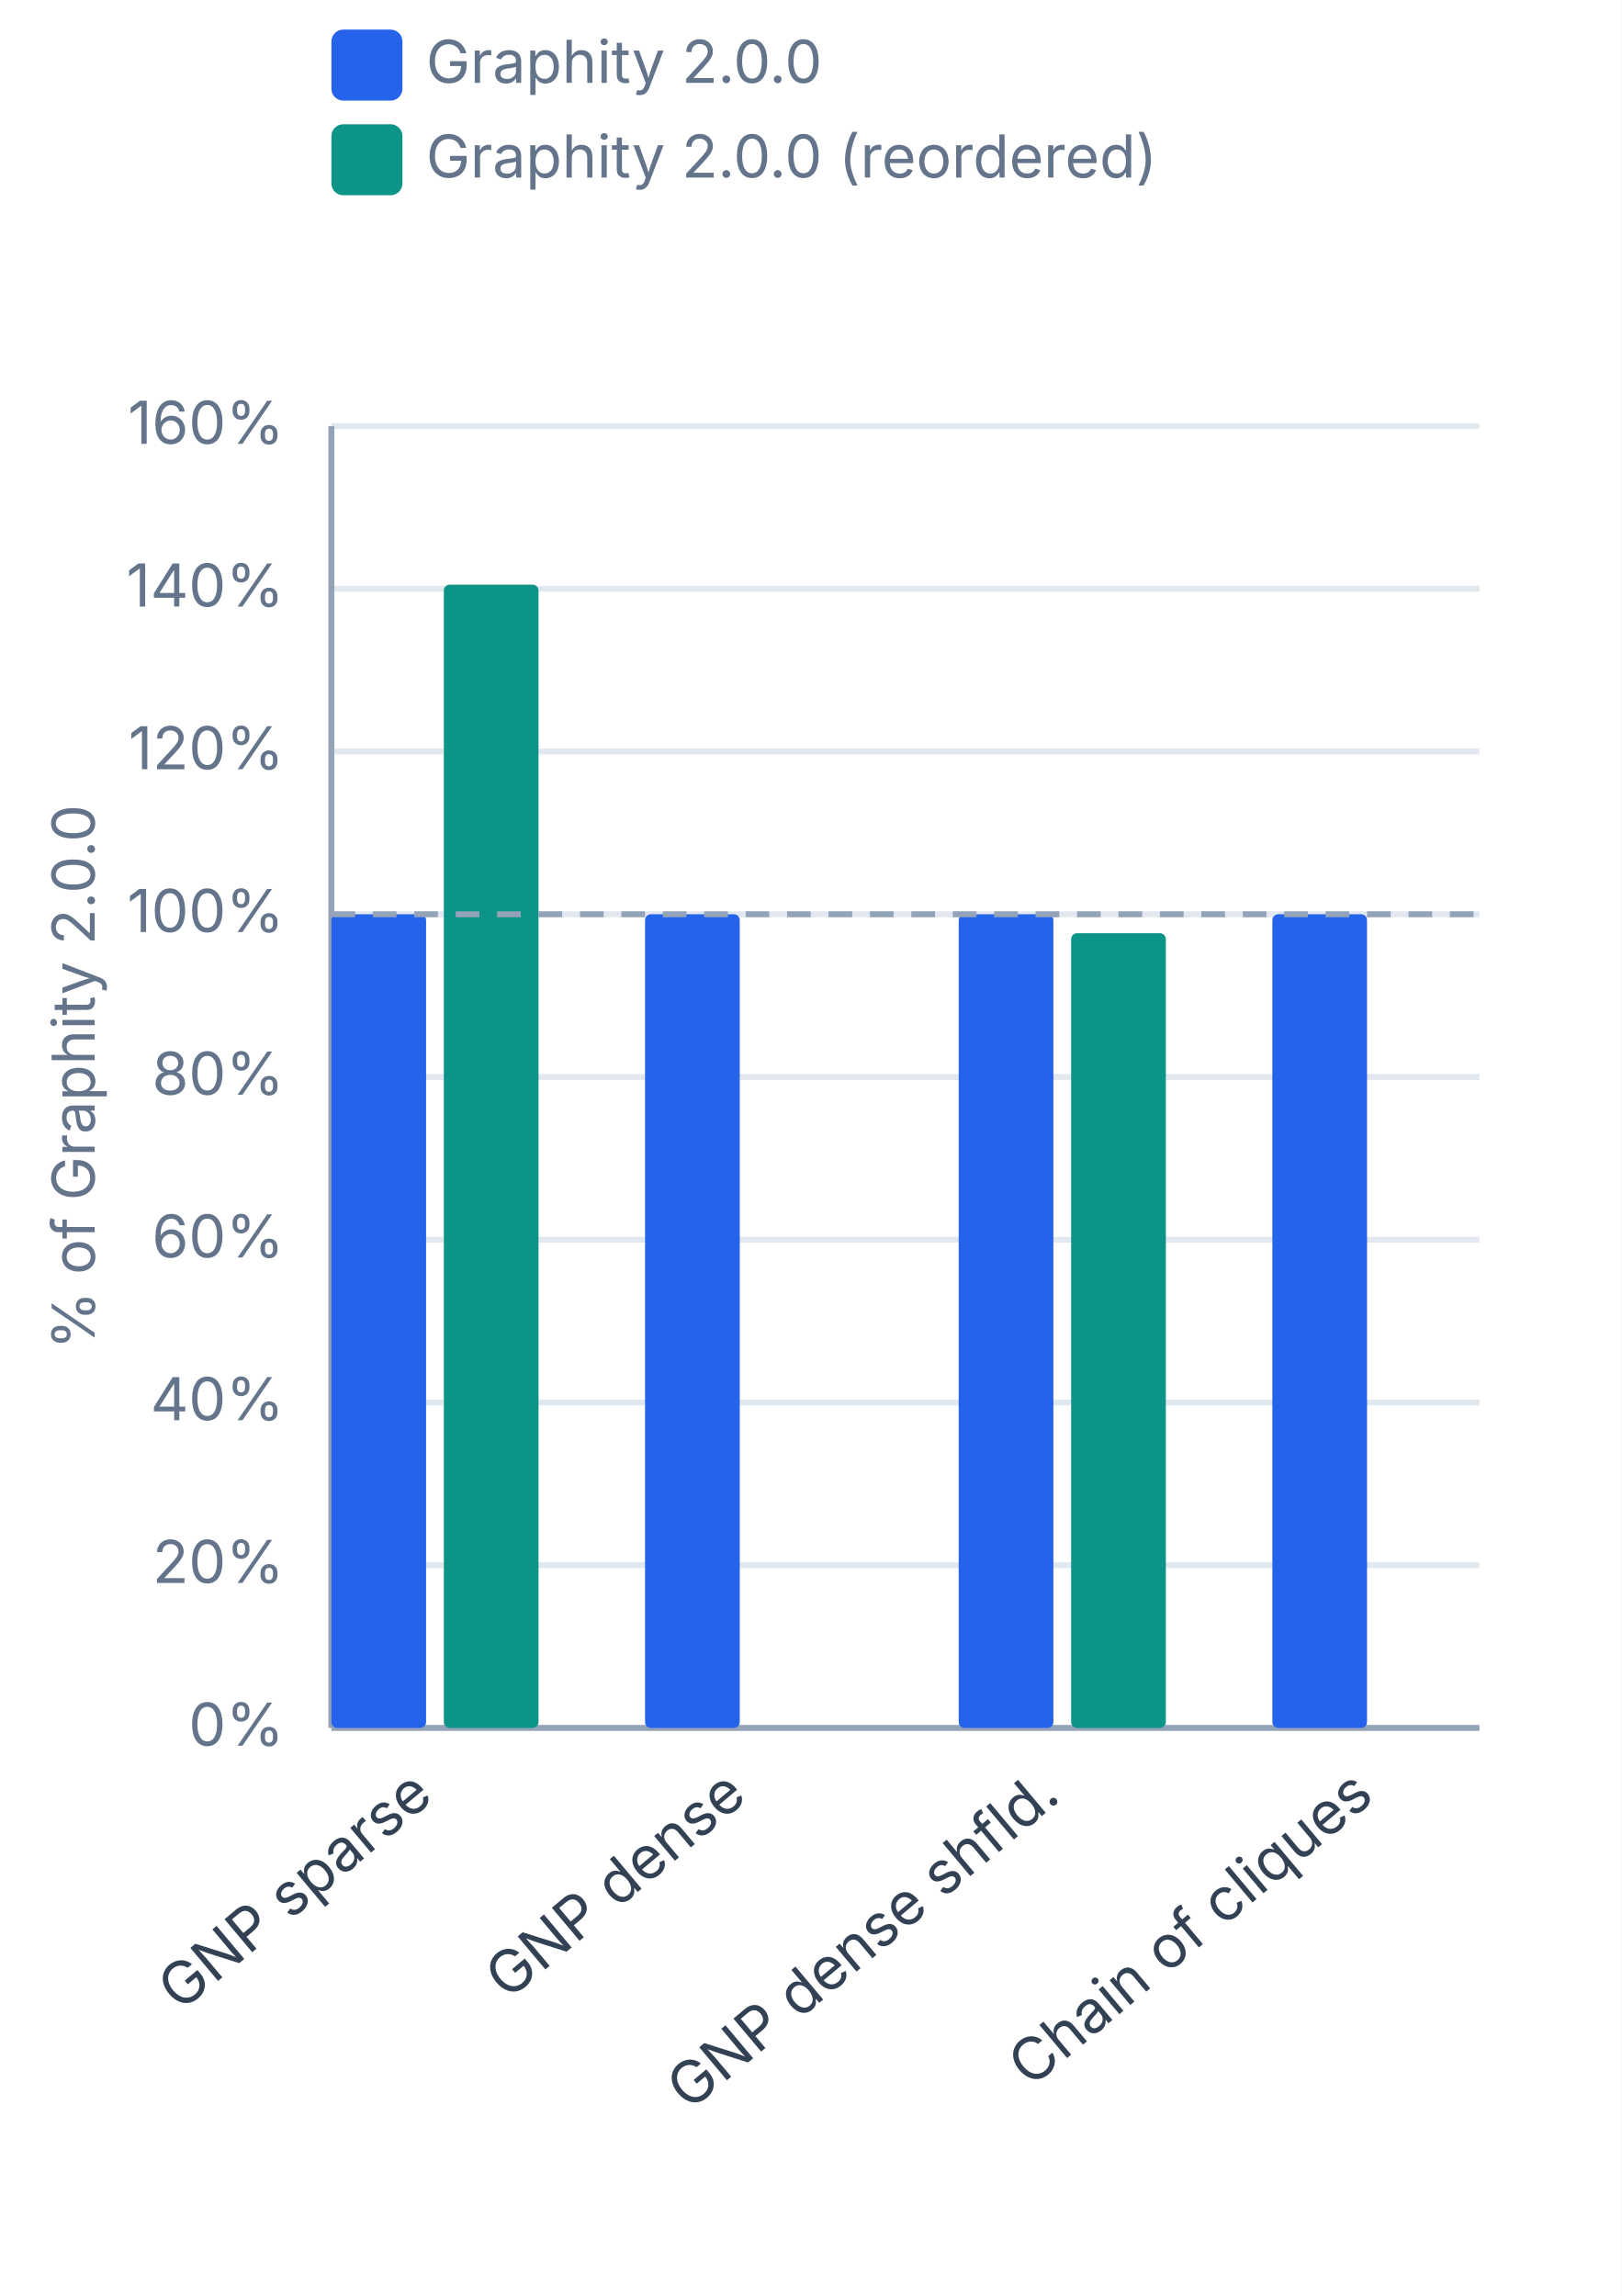
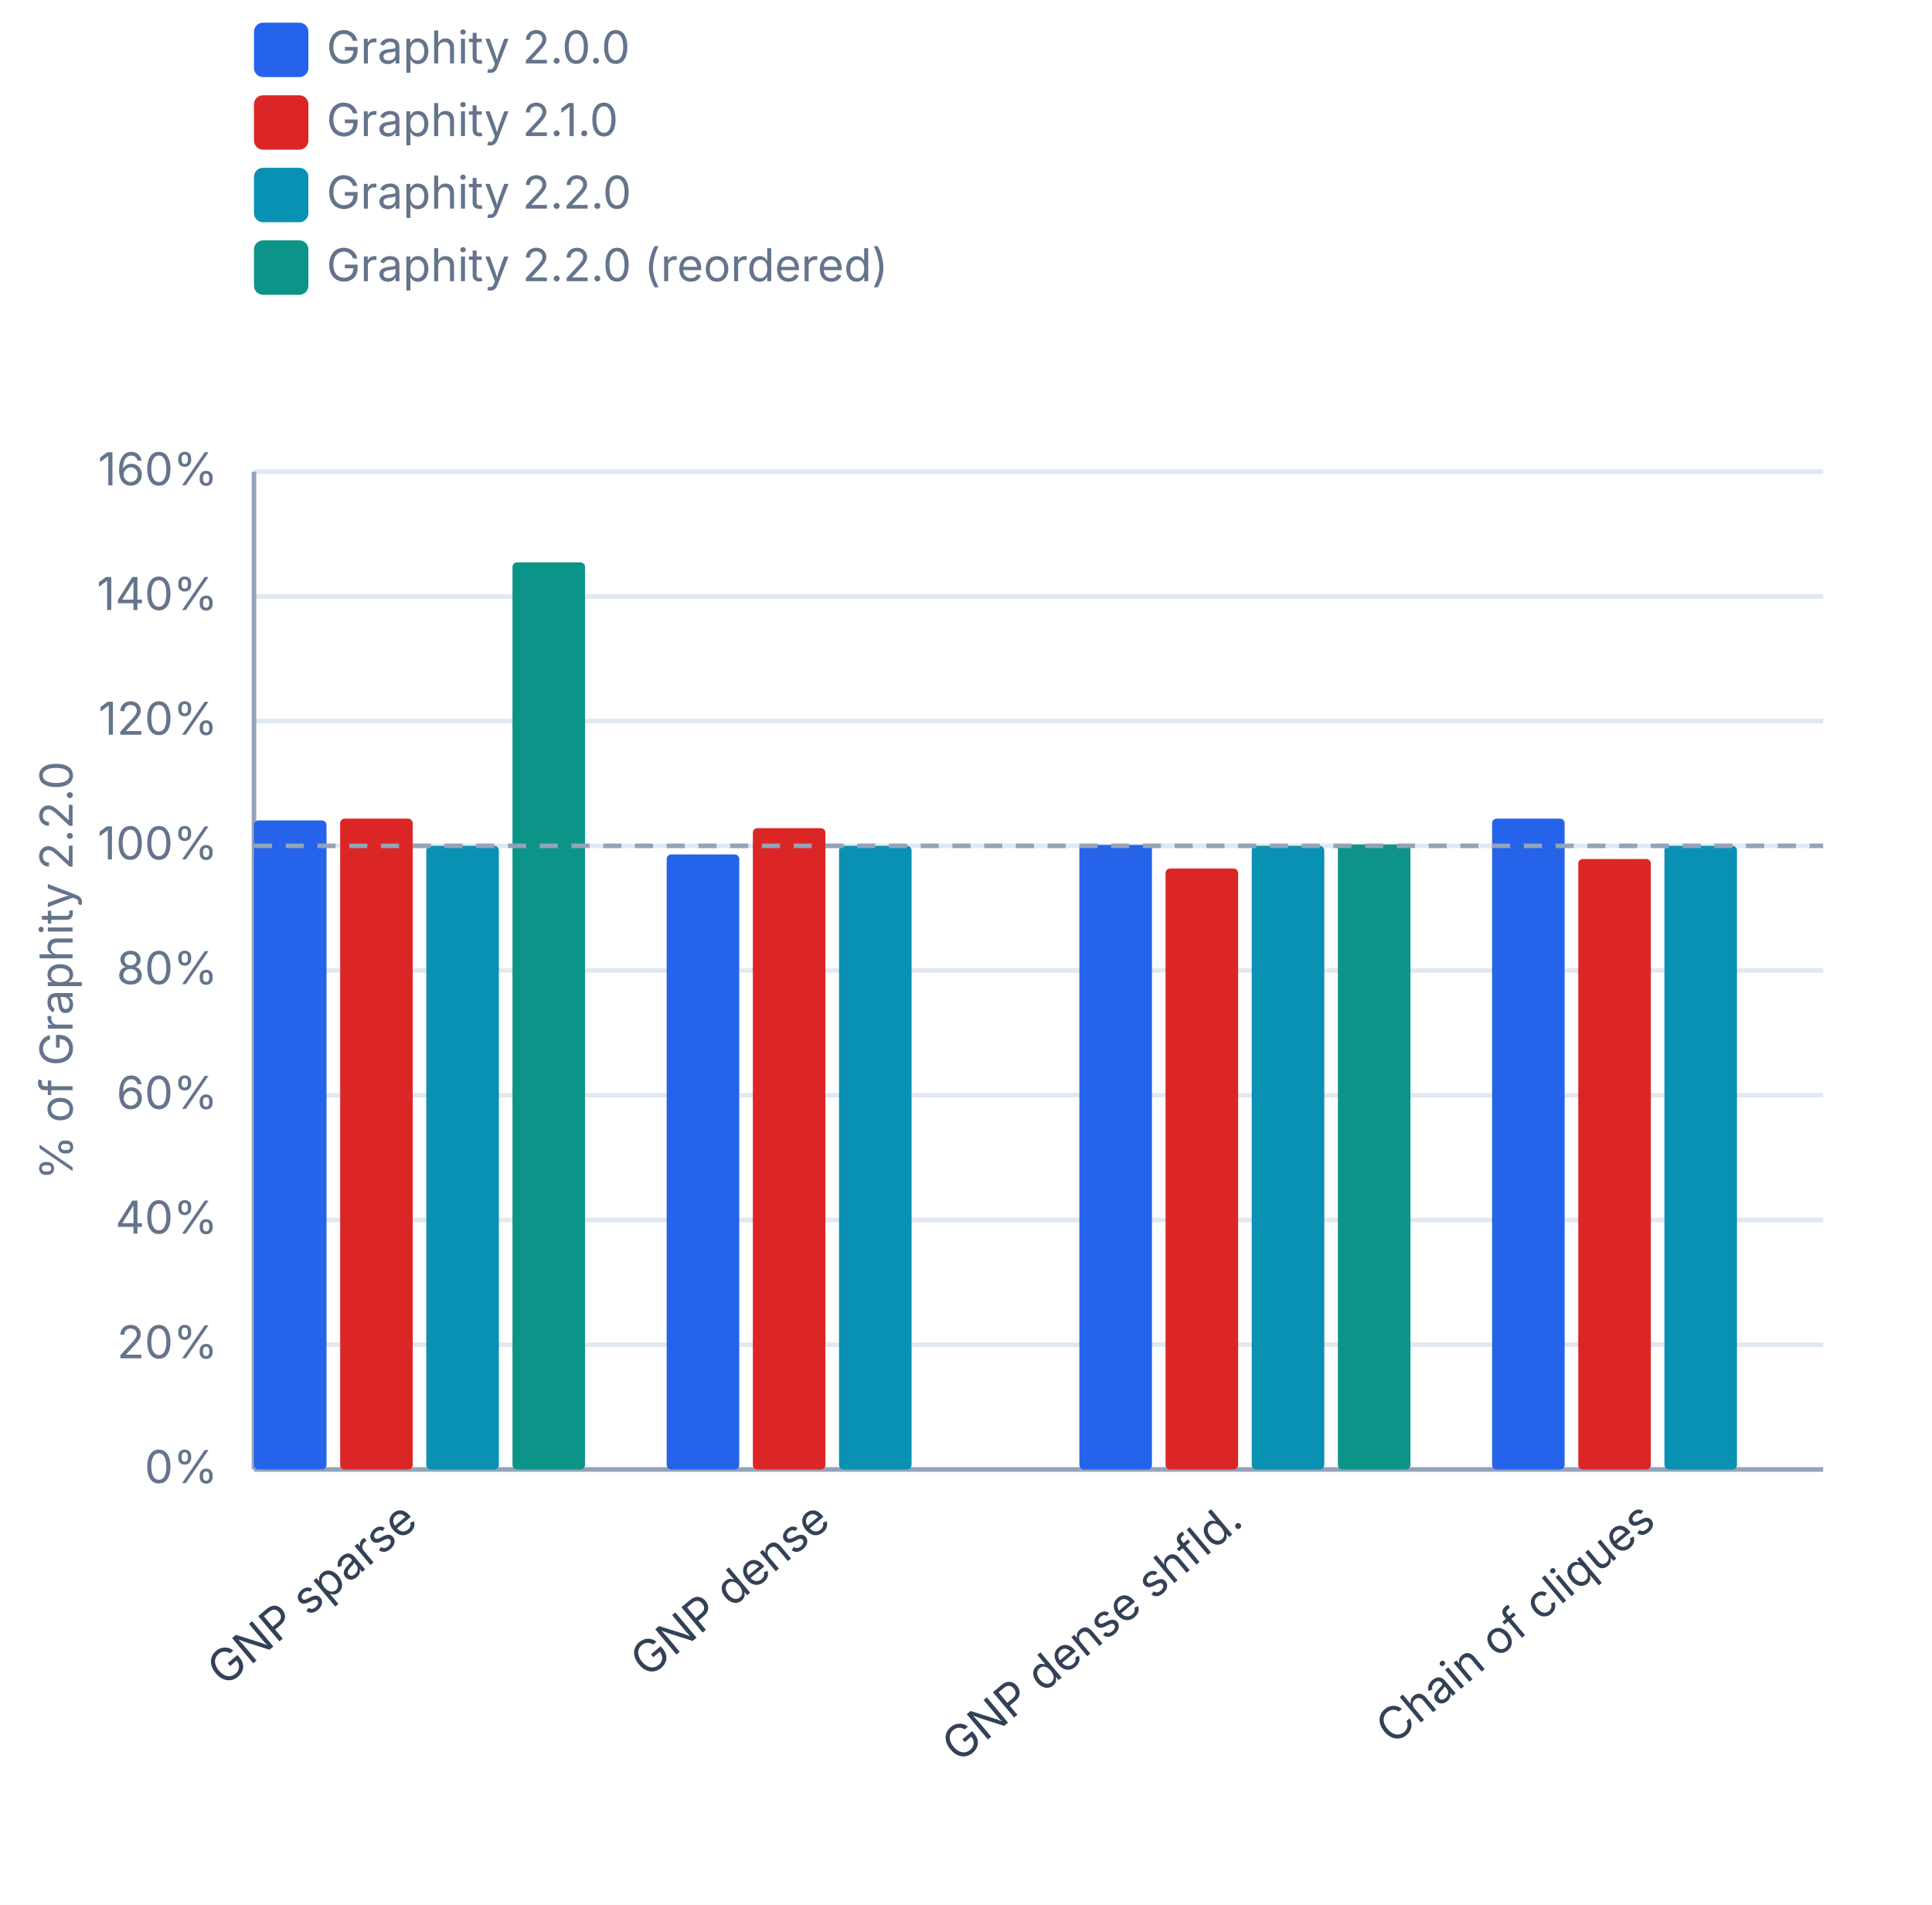
- <svg xmlns="http://www.w3.org/2000/svg" width="274" height="388" viewBox="0 0 274 388" role="img">
+ <svg xmlns="http://www.w3.org/2000/svg" width="426" height="420" viewBox="0 0 426 420" role="img">
  <style>text{font-family:ui-sans-serif,system-ui,-apple-system,Segoe UI,sans-serif;font-size:11px;fill:#334155}.axis{stroke:#94a3b8;stroke-width:1;fill:none}.grid{stroke:#e2e8f0;stroke-width:1}.ylabel{fill:#64748b;font-size:10px}.tick{fill:#64748b;font-size:10px}.xlabel{font-size:10px}</style>
-   <rect x="0" y="0" width="274" height="388" fill="#ffffff" />
+   <rect x="0" y="0" width="426" height="420" fill="#ffffff" />
  <rect x="56" y="5" width="12" height="12" rx="2" fill="#2563eb" />
  <text x="72" y="14" class="tick">Graphity 2.0.0</text>
-   <rect x="56" y="21" width="12" height="12" rx="2" fill="#0d9488" />
-   <text x="72" y="30" class="tick">Graphity 2.0.0 (reordered)</text>
-   <line class="grid" x1="56" y1="292.0" x2="250" y2="292.0" />
-   <text class="tick" x="48" y="295.0" text-anchor="end">0%</text>
-   <line class="grid" x1="56" y1="264.5" x2="250" y2="264.5" />
-   <text class="tick" x="48" y="267.5" text-anchor="end">20%</text>
-   <line class="grid" x1="56" y1="237.0" x2="250" y2="237.0" />
-   <text class="tick" x="48" y="240.0" text-anchor="end">40%</text>
-   <line class="grid" x1="56" y1="209.5" x2="250" y2="209.5" />
-   <text class="tick" x="48" y="212.5" text-anchor="end">60%</text>
-   <line class="grid" x1="56" y1="182.0" x2="250" y2="182.0" />
-   <text class="tick" x="48" y="185.0" text-anchor="end">80%</text>
-   <line class="grid" x1="56" y1="154.5" x2="250" y2="154.5" />
-   <text class="tick" x="48" y="157.5" text-anchor="end">100%</text>
-   <line class="grid" x1="56" y1="127.0" x2="250" y2="127.0" />
-   <text class="tick" x="48" y="130.0" text-anchor="end">120%</text>
-   <line class="grid" x1="56" y1="99.5" x2="250" y2="99.5" />
-   <text class="tick" x="48" y="102.5" text-anchor="end">140%</text>
-   <line class="grid" x1="56" y1="72.0" x2="250" y2="72.0" />
-   <text class="tick" x="48" y="75.0" text-anchor="end">160%</text>
-   <line class="axis" x1="56" y1="72" x2="56" y2="292" />
-   <line class="axis" x1="56" y1="292" x2="250" y2="292" />
-   <text class="ylabel" x="16" y="182.0" text-anchor="middle" transform="rotate(-90 16 182.0)">% of Graphity 2.0.0</text>
-   <text class="xlabel" x="73.5" y="304.0" text-anchor="end" transform="rotate(-40 73.5 304.0)">GNP sparse</text>
-   <rect x="56.0" y="154.5" width="16" height="137.5" fill="#2563eb" rx="1" />
-   <rect x="75.0" y="98.8" width="16" height="193.2" fill="#0d9488" rx="1" />
-   <text class="xlabel" x="126.5" y="304.0" text-anchor="end" transform="rotate(-40 126.5 304.0)">GNP dense</text>
-   <rect x="109.0" y="154.5" width="16" height="137.5" fill="#2563eb" rx="1" />
-   <text class="xlabel" x="179.5" y="304.0" text-anchor="end" transform="rotate(-40 179.5 304.0)">GNP dense shfld.</text>
-   <rect x="162.0" y="154.5" width="16" height="137.5" fill="#2563eb" rx="1" />
-   <rect x="181.0" y="157.7" width="16" height="134.3" fill="#0d9488" rx="1" />
-   <text class="xlabel" x="232.5" y="304.0" text-anchor="end" transform="rotate(-40 232.5 304.0)">Chain of cliques</text>
-   <rect x="215.0" y="154.5" width="16" height="137.5" fill="#2563eb" rx="1" />
-   <line x1="56" y1="154.5" x2="250" y2="154.5" stroke="#94a3b8" stroke-width="1" stroke-dasharray="4 3" />
+   <rect x="56" y="21" width="12" height="12" rx="2" fill="#dc2626" />
+   <text x="72" y="30" class="tick">Graphity 2.1.0</text>
+   <rect x="56" y="37" width="12" height="12" rx="2" fill="#0891b2" />
+   <text x="72" y="46" class="tick">Graphity 2.2.0</text>
+   <rect x="56" y="53" width="12" height="12" rx="2" fill="#0d9488" />
+   <text x="72" y="62" class="tick">Graphity 2.2.0 (reordered)</text>
+   <line class="grid" x1="56" y1="324.0" x2="402" y2="324.0" />
+   <text class="tick" x="48" y="327.0" text-anchor="end">0%</text>
+   <line class="grid" x1="56" y1="296.5" x2="402" y2="296.5" />
+   <text class="tick" x="48" y="299.5" text-anchor="end">20%</text>
+   <line class="grid" x1="56" y1="269.0" x2="402" y2="269.0" />
+   <text class="tick" x="48" y="272.0" text-anchor="end">40%</text>
+   <line class="grid" x1="56" y1="241.5" x2="402" y2="241.5" />
+   <text class="tick" x="48" y="244.5" text-anchor="end">60%</text>
+   <line class="grid" x1="56" y1="214.0" x2="402" y2="214.0" />
+   <text class="tick" x="48" y="217.0" text-anchor="end">80%</text>
+   <line class="grid" x1="56" y1="186.5" x2="402" y2="186.5" />
+   <text class="tick" x="48" y="189.5" text-anchor="end">100%</text>
+   <line class="grid" x1="56" y1="159.0" x2="402" y2="159.0" />
+   <text class="tick" x="48" y="162.0" text-anchor="end">120%</text>
+   <line class="grid" x1="56" y1="131.5" x2="402" y2="131.5" />
+   <text class="tick" x="48" y="134.5" text-anchor="end">140%</text>
+   <line class="grid" x1="56" y1="104.0" x2="402" y2="104.0" />
+   <text class="tick" x="48" y="107.0" text-anchor="end">160%</text>
+   <line class="axis" x1="56" y1="104" x2="56" y2="324" />
+   <line class="axis" x1="56" y1="324" x2="402" y2="324" />
+   <text class="ylabel" x="16" y="214.0" text-anchor="middle" transform="rotate(-90 16 214.0)">% of Graphity 2.2.0</text>
+   <text class="xlabel" x="92.5" y="336.0" text-anchor="end" transform="rotate(-40 92.5 336.0)">GNP sparse</text>
+   <rect x="56.0" y="180.9" width="16" height="143.1" fill="#2563eb" rx="1" />
+   <rect x="75.0" y="180.5" width="16" height="143.5" fill="#dc2626" rx="1" />
+   <rect x="94.0" y="186.5" width="16" height="137.5" fill="#0891b2" rx="1" />
+   <rect x="113.0" y="124.0" width="16" height="200.0" fill="#0d9488" rx="1" />
+   <text class="xlabel" x="183.5" y="336.0" text-anchor="end" transform="rotate(-40 183.5 336.0)">GNP dense</text>
+   <rect x="147.0" y="188.4" width="16" height="135.6" fill="#2563eb" rx="1" />
+   <rect x="166.0" y="182.6" width="16" height="141.4" fill="#dc2626" rx="1" />
+   <rect x="185.0" y="186.5" width="16" height="137.5" fill="#0891b2" rx="1" />
+   <text class="xlabel" x="274.5" y="336.0" text-anchor="end" transform="rotate(-40 274.5 336.0)">GNP dense shfld.</text>
+   <rect x="238.0" y="186.3" width="16" height="137.7" fill="#2563eb" rx="1" />
+   <rect x="257.0" y="191.5" width="16" height="132.5" fill="#dc2626" rx="1" />
+   <rect x="276.0" y="186.5" width="16" height="137.5" fill="#0891b2" rx="1" />
+   <rect x="295.0" y="186.2" width="16" height="137.8" fill="#0d9488" rx="1" />
+   <text class="xlabel" x="365.5" y="336.0" text-anchor="end" transform="rotate(-40 365.5 336.0)">Chain of cliques</text>
+   <rect x="329.0" y="180.5" width="16" height="143.5" fill="#2563eb" rx="1" />
+   <rect x="348.0" y="189.4" width="16" height="134.6" fill="#dc2626" rx="1" />
+   <rect x="367.0" y="186.5" width="16" height="137.5" fill="#0891b2" rx="1" />
+   <line x1="56" y1="186.5" x2="402" y2="186.5" stroke="#94a3b8" stroke-width="1" stroke-dasharray="4 3" />
</svg>
